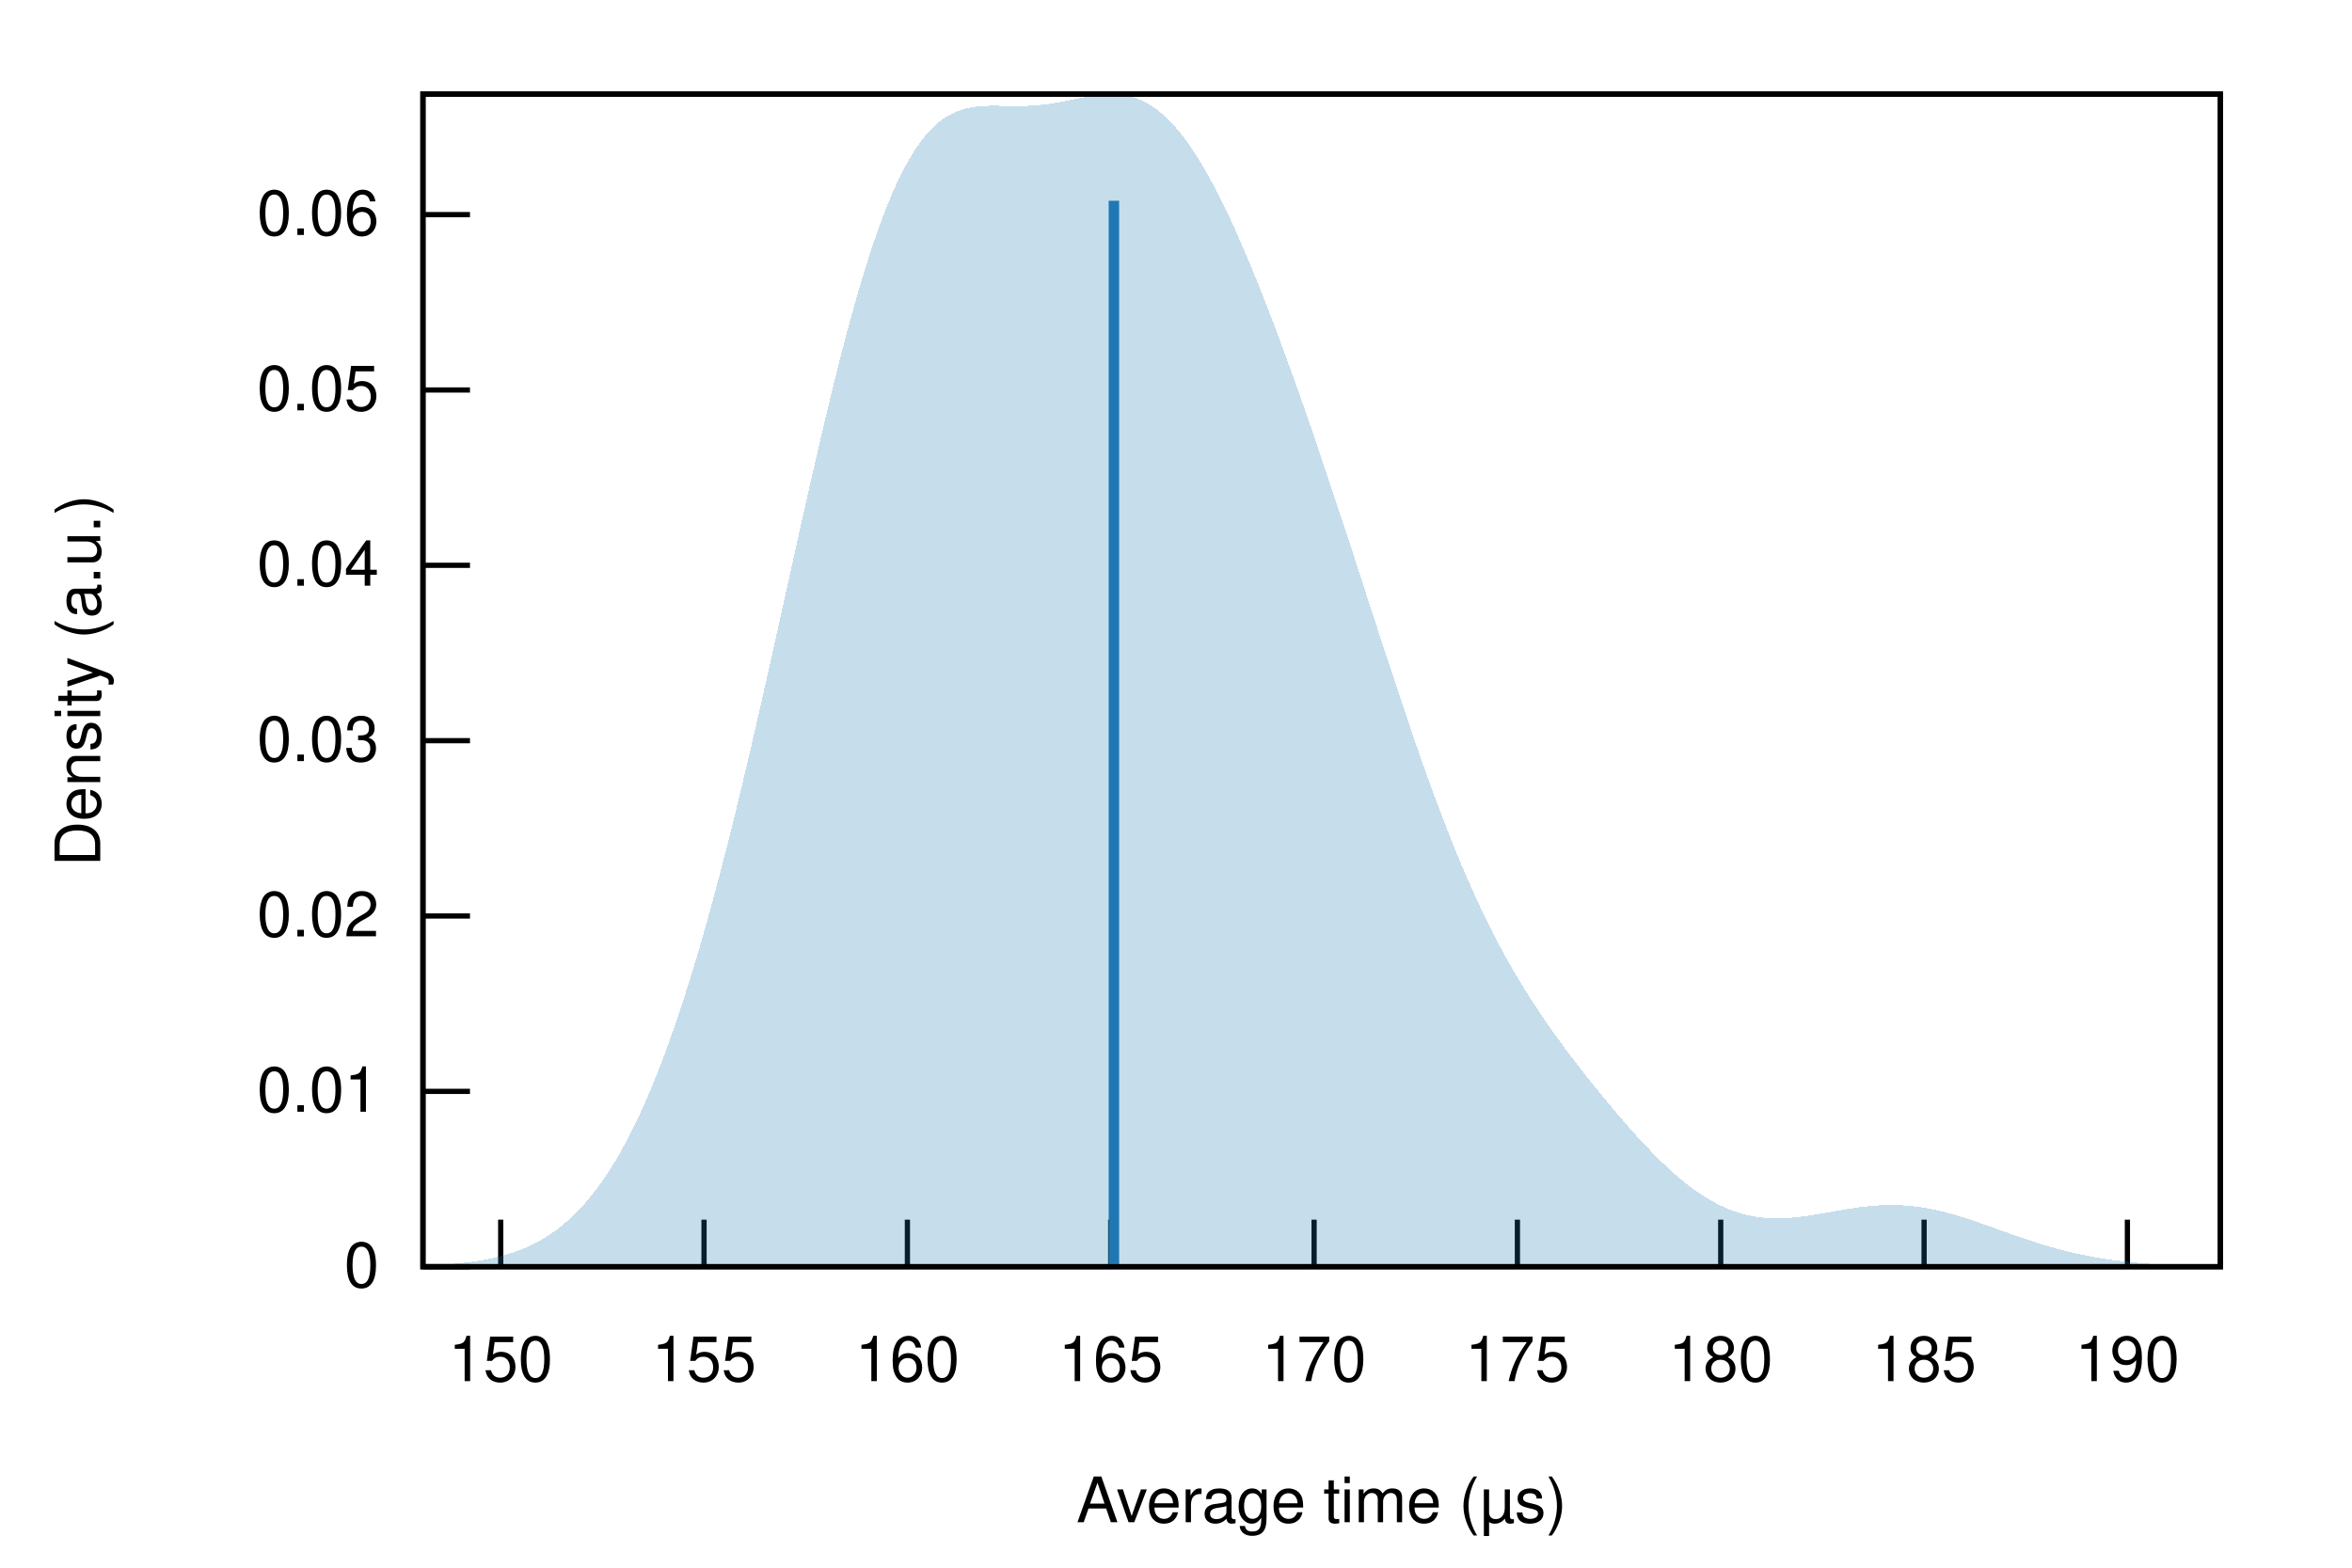
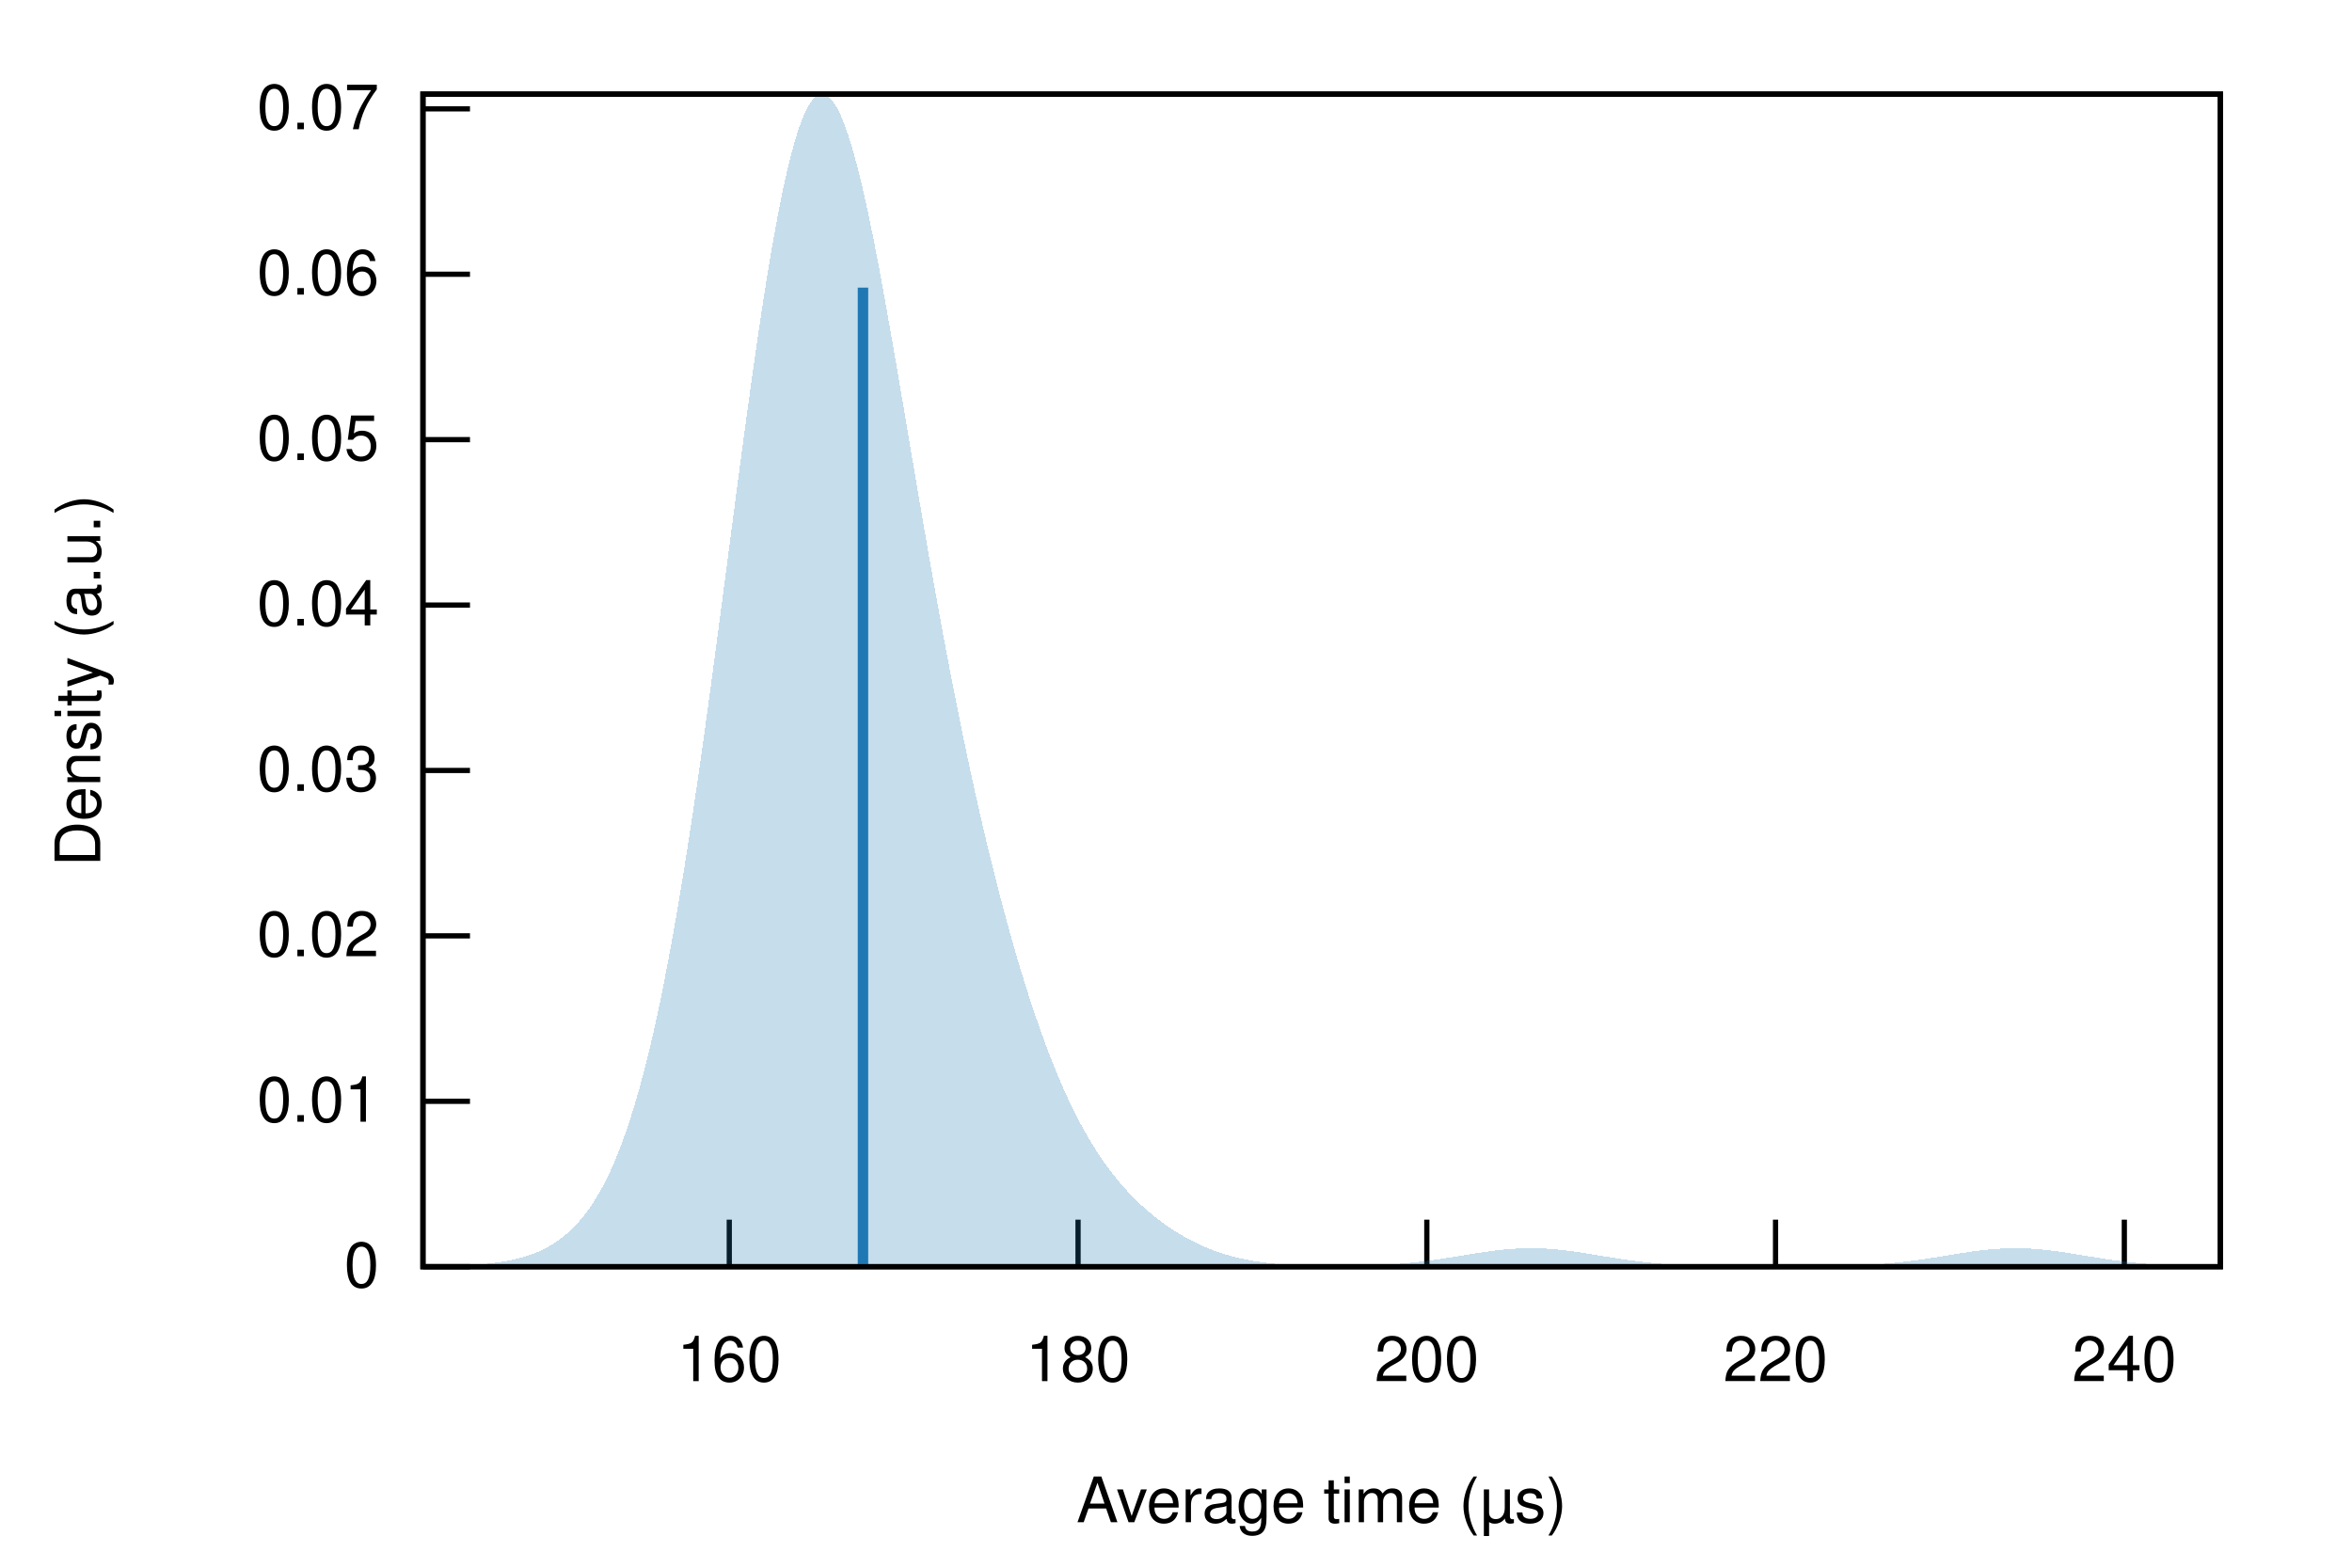
<svg xmlns="http://www.w3.org/2000/svg" xmlns:xlink="http://www.w3.org/1999/xlink" viewBox="0 0 450 300">
  <g id="gnuplot_canvas">
    <rect x="0" y="0" width="450" height="300" fill="none" />
    <defs>
      <circle id="gpDot" r="0.5" stroke-width="0.5" stroke="currentColor" />
      <path id="gpPt0" stroke-width="0.222" stroke="currentColor" d="M-1,0 h2 M0,-1 v2" />
      <path id="gpPt1" stroke-width="0.222" stroke="currentColor" d="M-1,-1 L1,1 M1,-1 L-1,1" />
      <path id="gpPt2" stroke-width="0.222" stroke="currentColor" d="M-1,0 L1,0 M0,-1 L0,1 M-1,-1 L1,1 M-1,1 L1,-1" />
      <rect id="gpPt3" stroke-width="0.222" stroke="currentColor" x="-1" y="-1" width="2" height="2" />
      <rect id="gpPt4" stroke-width="0.222" stroke="currentColor" fill="currentColor" x="-1" y="-1" width="2" height="2" />
      <circle id="gpPt5" stroke-width="0.222" stroke="currentColor" cx="0" cy="0" r="1" />
      <use xlink:href="#gpPt5" id="gpPt6" fill="currentColor" stroke="none" />
      <path id="gpPt7" stroke-width="0.222" stroke="currentColor" d="M0,-1.33 L-1.33,0.67 L1.33,0.67 z" />
      <use xlink:href="#gpPt7" id="gpPt8" fill="currentColor" stroke="none" />
      <use xlink:href="#gpPt7" id="gpPt9" stroke="currentColor" transform="rotate(180)" />
      <use xlink:href="#gpPt9" id="gpPt10" fill="currentColor" stroke="none" />
      <use xlink:href="#gpPt3" id="gpPt11" stroke="currentColor" transform="rotate(45)" />
      <use xlink:href="#gpPt11" id="gpPt12" fill="currentColor" stroke="none" />
      <path id="gpPt13" stroke-width="0.222" stroke="currentColor" d="M0,1.330 L1.265,0.411 L0.782,-1.067 L-0.782,-1.076 L-1.265,0.411 z" />
      <use xlink:href="#gpPt13" id="gpPt14" fill="currentColor" stroke="none" />
      <filter id="textbox" filterUnits="objectBoundingBox" x="0" y="0" height="1" width="1">
        <feFlood flood-color="white" flood-opacity="1" result="bgnd" />
        <feComposite in="SourceGraphic" in2="bgnd" operator="atop" />
      </filter>
      <filter id="greybox" filterUnits="objectBoundingBox" x="0" y="0" height="1" width="1">
        <feFlood flood-color="lightgrey" flood-opacity="1" result="grey" />
        <feComposite in="SourceGraphic" in2="grey" operator="atop" />
      </filter>
    </defs>
    <g fill="none" color="white" stroke="currentColor" stroke-width="1.00" stroke-linecap="butt" stroke-linejoin="miter">
</g>
    <g fill="none" color="black" stroke="currentColor" stroke-width="1.00" stroke-linecap="butt" stroke-linejoin="miter">
      <path stroke="black" d="M80.92,242.40 L89.92,242.40  " />
      <g transform="translate(72.53,246.30)" stroke="none" fill="black" font-family="Helvetica" font-size="12.00" text-anchor="end">
        <text>
          <tspan font-family="Helvetica"> 0</tspan>
        </text>
      </g>
    </g>
    <g fill="none" color="black" stroke="currentColor" stroke-width="1.00" stroke-linecap="butt" stroke-linejoin="miter">
-       <path stroke="black" d="M80.92,208.85 L89.92,208.85  " />
-       <g transform="translate(72.53,212.75)" stroke="none" fill="black" font-family="Helvetica" font-size="12.00" text-anchor="end">
+       <path stroke="black" d="M80.92,210.75 L89.92,210.75  " />
+       <g transform="translate(72.53,214.65)" stroke="none" fill="black" font-family="Helvetica" font-size="12.00" text-anchor="end">
        <text>
          <tspan font-family="Helvetica"> 0.01</tspan>
        </text>
      </g>
    </g>
    <g fill="none" color="black" stroke="currentColor" stroke-width="1.00" stroke-linecap="butt" stroke-linejoin="miter">
-       <path stroke="black" d="M80.92,175.29 L89.92,175.29  " />
-       <g transform="translate(72.53,179.19)" stroke="none" fill="black" font-family="Helvetica" font-size="12.00" text-anchor="end">
+       <path stroke="black" d="M80.92,179.09 L89.92,179.09  " />
+       <g transform="translate(72.53,182.99)" stroke="none" fill="black" font-family="Helvetica" font-size="12.00" text-anchor="end">
        <text>
          <tspan font-family="Helvetica"> 0.02</tspan>
        </text>
      </g>
    </g>
    <g fill="none" color="black" stroke="currentColor" stroke-width="1.00" stroke-linecap="butt" stroke-linejoin="miter">
-       <path stroke="black" d="M80.92,141.74 L89.92,141.74  " />
-       <g transform="translate(72.53,145.64)" stroke="none" fill="black" font-family="Helvetica" font-size="12.00" text-anchor="end">
+       <path stroke="black" d="M80.92,147.44 L89.92,147.44  " />
+       <g transform="translate(72.53,151.34)" stroke="none" fill="black" font-family="Helvetica" font-size="12.00" text-anchor="end">
        <text>
          <tspan font-family="Helvetica"> 0.03</tspan>
        </text>
      </g>
    </g>
    <g fill="none" color="black" stroke="currentColor" stroke-width="1.00" stroke-linecap="butt" stroke-linejoin="miter">
-       <path stroke="black" d="M80.92,108.18 L89.92,108.18  " />
-       <g transform="translate(72.53,112.08)" stroke="none" fill="black" font-family="Helvetica" font-size="12.00" text-anchor="end">
+       <path stroke="black" d="M80.92,115.79 L89.92,115.79  " />
+       <g transform="translate(72.53,119.69)" stroke="none" fill="black" font-family="Helvetica" font-size="12.00" text-anchor="end">
        <text>
          <tspan font-family="Helvetica"> 0.04</tspan>
        </text>
      </g>
    </g>
    <g fill="none" color="black" stroke="currentColor" stroke-width="1.00" stroke-linecap="butt" stroke-linejoin="miter">
-       <path stroke="black" d="M80.92,74.63 L89.92,74.63  " />
-       <g transform="translate(72.53,78.53)" stroke="none" fill="black" font-family="Helvetica" font-size="12.00" text-anchor="end">
+       <path stroke="black" d="M80.92,84.13 L89.92,84.13  " />
+       <g transform="translate(72.53,88.03)" stroke="none" fill="black" font-family="Helvetica" font-size="12.00" text-anchor="end">
        <text>
          <tspan font-family="Helvetica"> 0.05</tspan>
        </text>
      </g>
    </g>
    <g fill="none" color="black" stroke="currentColor" stroke-width="1.00" stroke-linecap="butt" stroke-linejoin="miter">
-       <path stroke="black" d="M80.92,41.07 L89.92,41.07  " />
-       <g transform="translate(72.53,44.97)" stroke="none" fill="black" font-family="Helvetica" font-size="12.00" text-anchor="end">
+       <path stroke="black" d="M80.92,52.48 L89.92,52.48  " />
+       <g transform="translate(72.53,56.38)" stroke="none" fill="black" font-family="Helvetica" font-size="12.00" text-anchor="end">
        <text>
          <tspan font-family="Helvetica"> 0.06</tspan>
        </text>
      </g>
    </g>
    <g fill="none" color="black" stroke="currentColor" stroke-width="1.00" stroke-linecap="butt" stroke-linejoin="miter">
-       <path stroke="black" d="M95.80,242.40 L95.80,233.40  " />
-       <g transform="translate(95.80,264.30)" stroke="none" fill="black" font-family="Helvetica" font-size="12.00" text-anchor="middle">
+       <path stroke="black" d="M80.92,20.83 L89.92,20.83  " />
+       <g transform="translate(72.53,24.73)" stroke="none" fill="black" font-family="Helvetica" font-size="12.00" text-anchor="end">
        <text>
-           <tspan font-family="Helvetica"> 150</tspan>
+           <tspan font-family="Helvetica"> 0.07</tspan>
        </text>
      </g>
    </g>
    <g fill="none" color="black" stroke="currentColor" stroke-width="1.00" stroke-linecap="butt" stroke-linejoin="miter">
-       <path stroke="black" d="M134.70,242.40 L134.70,233.40  " />
-       <g transform="translate(134.70,264.30)" stroke="none" fill="black" font-family="Helvetica" font-size="12.00" text-anchor="middle">
-         <text>
-           <tspan font-family="Helvetica"> 155</tspan>
-         </text>
-       </g>
-     </g>
-     <g fill="none" color="black" stroke="currentColor" stroke-width="1.00" stroke-linecap="butt" stroke-linejoin="miter">
-       <path stroke="black" d="M173.61,242.40 L173.61,233.40  " />
-       <g transform="translate(173.61,264.30)" stroke="none" fill="black" font-family="Helvetica" font-size="12.00" text-anchor="middle">
+       <path stroke="black" d="M139.53,242.40 L139.53,233.40  " />
+       <g transform="translate(139.53,264.30)" stroke="none" fill="black" font-family="Helvetica" font-size="12.00" text-anchor="middle">
        <text>
          <tspan font-family="Helvetica"> 160</tspan>
        </text>
      </g>
    </g>
    <g fill="none" color="black" stroke="currentColor" stroke-width="1.00" stroke-linecap="butt" stroke-linejoin="miter">
-       <path stroke="black" d="M212.51,242.40 L212.51,233.40  " />
-       <g transform="translate(212.51,264.30)" stroke="none" fill="black" font-family="Helvetica" font-size="12.00" text-anchor="middle">
-         <text>
-           <tspan font-family="Helvetica"> 165</tspan>
-         </text>
-       </g>
-     </g>
-     <g fill="none" color="black" stroke="currentColor" stroke-width="1.00" stroke-linecap="butt" stroke-linejoin="miter">
-       <path stroke="black" d="M251.42,242.40 L251.42,233.40  " />
-       <g transform="translate(251.42,264.30)" stroke="none" fill="black" font-family="Helvetica" font-size="12.00" text-anchor="middle">
-         <text>
-           <tspan font-family="Helvetica"> 170</tspan>
-         </text>
-       </g>
-     </g>
-     <g fill="none" color="black" stroke="currentColor" stroke-width="1.00" stroke-linecap="butt" stroke-linejoin="miter">
-       <path stroke="black" d="M290.32,242.40 L290.32,233.40  " />
-       <g transform="translate(290.32,264.30)" stroke="none" fill="black" font-family="Helvetica" font-size="12.00" text-anchor="middle">
-         <text>
-           <tspan font-family="Helvetica"> 175</tspan>
-         </text>
-       </g>
-     </g>
-     <g fill="none" color="black" stroke="currentColor" stroke-width="1.00" stroke-linecap="butt" stroke-linejoin="miter">
-       <path stroke="black" d="M329.22,242.40 L329.22,233.40  " />
-       <g transform="translate(329.22,264.30)" stroke="none" fill="black" font-family="Helvetica" font-size="12.00" text-anchor="middle">
+       <path stroke="black" d="M206.26,242.40 L206.26,233.40  " />
+       <g transform="translate(206.26,264.30)" stroke="none" fill="black" font-family="Helvetica" font-size="12.00" text-anchor="middle">
        <text>
          <tspan font-family="Helvetica"> 180</tspan>
        </text>
      </g>
    </g>
    <g fill="none" color="black" stroke="currentColor" stroke-width="1.00" stroke-linecap="butt" stroke-linejoin="miter">
-       <path stroke="black" d="M368.13,242.40 L368.13,233.40  " />
-       <g transform="translate(368.13,264.30)" stroke="none" fill="black" font-family="Helvetica" font-size="12.00" text-anchor="middle">
+       <path stroke="black" d="M272.99,242.40 L272.99,233.40  " />
+       <g transform="translate(272.99,264.30)" stroke="none" fill="black" font-family="Helvetica" font-size="12.00" text-anchor="middle">
        <text>
-           <tspan font-family="Helvetica"> 185</tspan>
+           <tspan font-family="Helvetica"> 200</tspan>
        </text>
      </g>
    </g>
    <g fill="none" color="black" stroke="currentColor" stroke-width="1.00" stroke-linecap="butt" stroke-linejoin="miter">
-       <path stroke="black" d="M407.03,242.40 L407.03,233.40  " />
-       <g transform="translate(407.03,264.30)" stroke="none" fill="black" font-family="Helvetica" font-size="12.00" text-anchor="middle">
+       <path stroke="black" d="M339.71,242.40 L339.71,233.40  " />
+       <g transform="translate(339.71,264.30)" stroke="none" fill="black" font-family="Helvetica" font-size="12.00" text-anchor="middle">
        <text>
-           <tspan font-family="Helvetica"> 190</tspan>
+           <tspan font-family="Helvetica"> 220</tspan>
+         </text>
+       </g>
+     </g>
+     <g fill="none" color="black" stroke="currentColor" stroke-width="1.00" stroke-linecap="butt" stroke-linejoin="miter">
+       <path stroke="black" d="M406.44,242.40 L406.44,233.40  " />
+       <g transform="translate(406.44,264.30)" stroke="none" fill="black" font-family="Helvetica" font-size="12.00" text-anchor="middle">
+         <text>
+           <tspan font-family="Helvetica"> 240</tspan>
        </text>
      </g>
    </g>
    <g fill="none" color="black" stroke="currentColor" stroke-width="1.00" stroke-linecap="butt" stroke-linejoin="miter">
</g>
    <g fill="none" color="black" stroke="currentColor" stroke-width="1.00" stroke-linecap="butt" stroke-linejoin="miter">
      <path stroke="black" d="M80.92,18.01 L80.92,242.40 L424.82,242.40 L424.82,18.01 L80.92,18.01 Z  " />
    </g>
    <g fill="none" color="black" stroke="currentColor" stroke-width="1.00" stroke-linecap="butt" stroke-linejoin="miter">
</g>
    <g id="gnuplot_plot_1">
      <g fill="none" color="black" stroke="currentColor" stroke-width="1.00" stroke-linecap="butt" stroke-linejoin="miter">
        <g stroke="none" shape-rendering="crispEdges">
-           <polygon fill="rgb( 31, 120, 180)" fill-opacity="0.25" points="80.92,242.18 81.61,242.15 82.30,242.12 82.99,242.09 83.68,242.05 84.37,242.01 85.06,241.97 85.74,241.92 86.43,241.86 87.12,241.81 87.81,241.74 88.50,241.67 89.19,241.59 89.88,241.51 90.57,241.41 91.26,241.31 91.95,241.20 92.64,241.08 93.33,240.95 94.01,240.81 94.70,240.66 95.39,240.49 96.08,240.31 96.77,240.12 97.46,239.91 98.15,239.69 98.84,239.45 99.53,239.19 100.22,238.91 100.91,238.61 101.60,238.30 102.28,237.96 102.97,237.59 103.66,237.21 104.35,236.79 105.04,236.35 105.73,235.89 106.42,235.39 107.11,234.87 107.80,234.31 108.49,233.72 109.18,233.10 109.87,232.44 110.55,231.75 111.24,231.02 111.93,230.26 112.62,229.45 113.31,228.61 114.00,227.72 114.69,226.79 115.38,225.82 116.07,224.81 116.76,223.74 117.45,222.64 118.14,221.48 118.82,220.28 119.51,219.03 120.20,217.73 120.89,216.38 121.58,214.98 122.27,213.53 122.96,212.03 123.65,210.48 124.34,208.87 125.03,207.21 125.72,205.50 126.41,203.73 127.09,201.92 127.78,200.04 128.47,198.12 129.16,196.14 129.85,194.11 130.54,192.02 131.23,189.88 131.92,187.69 132.61,185.45 133.30,183.16 133.99,180.81 134.68,178.42 135.37,175.98 136.05,173.48 136.74,170.94 137.43,168.36 138.12,165.73 138.81,163.05 139.50,160.33 140.19,157.58 140.88,154.78 141.57,151.94 142.26,149.07 142.95,146.17 143.64,143.23 144.32,140.26 145.01,137.27 145.70,134.25 146.39,131.21 147.08,128.15 147.77,125.08 148.46,121.99 149.15,118.89 149.84,115.78 150.53,112.68 151.22,109.57 151.91,106.46 152.59,103.36 153.28,100.27 153.97,97.20 154.66,94.15 155.35,91.11 156.04,88.11 156.73,85.13 157.42,82.19 158.11,79.29 158.80,76.43 159.49,73.61 160.18,70.84 160.86,68.13 161.55,65.48 162.24,62.88 162.93,60.35 163.62,57.89 164.31,55.49 165.00,53.17 165.69,50.93 166.38,48.76 167.07,46.67 167.76,44.67 168.45,42.74 169.13,40.91 169.82,39.15 170.51,37.49 171.20,35.91 171.89,34.42 172.58,33.02 173.27,31.70 173.96,30.47 174.65,29.32 175.34,28.26 176.03,27.27 176.72,26.37 177.40,25.55 178.09,24.80 178.78,24.12 179.47,23.51 180.16,22.97 180.85,22.49 181.54,22.07 182.23,21.70 182.92,21.39 183.61,21.12 184.30,20.90 184.99,20.72 185.68,20.57 186.36,20.46 187.05,20.38 187.74,20.31 188.43,20.27 189.12,20.25 189.81,20.24 190.50,20.24 191.19,20.25 191.88,20.26 192.57,20.28 193.26,20.29 193.95,20.29 194.63,20.30 195.32,20.29 196.01,20.28 196.70,20.25 197.39,20.22 198.08,20.17 198.77,20.11 199.46,20.04 200.15,19.95 200.84,19.86 201.53,19.75 202.22,19.63 202.90,19.51 203.59,19.38 204.28,19.24 204.97,19.10 205.66,18.96 206.35,18.82 207.04,18.68 207.73,18.55 208.42,18.43 209.11,18.31 209.80,18.21 210.49,18.13 211.17,18.07 211.86,18.03 212.55,18.01 213.24,18.02 213.93,18.06 214.62,18.13 215.31,18.24 216.00,18.39 216.69,18.57 217.38,18.80 218.07,19.07 218.76,19.38 219.44,19.74 220.13,20.15 220.82,20.61 221.51,21.11 222.20,21.67 222.89,22.28 223.58,22.94 224.27,23.66 224.96,24.42 225.65,25.24 226.34,26.11 227.03,27.03 227.71,28.00 228.40,29.02 229.09,30.09 229.78,31.21 230.47,32.37 231.16,33.58 231.85,34.84 232.54,36.14 233.23,37.48 233.92,38.86 234.61,40.28 235.30,41.73 235.99,43.23 236.67,44.75 237.36,46.32 238.05,47.91 238.74,49.53 239.43,51.19 240.12,52.87 240.81,54.57 241.50,56.31 242.19,58.07 242.88,59.85 243.57,61.65 244.26,63.47 244.94,65.32 245.63,67.19 246.32,69.07 247.01,70.97 247.70,72.89 248.39,74.83 249.08,76.78 249.77,78.75 250.46,80.73 251.15,82.73 251.84,84.74 252.53,86.77 253.21,88.81 253.90,90.86 254.59,92.92 255.28,94.99 255.97,97.07 256.66,99.16 257.35,101.26 258.04,103.37 258.73,105.48 259.42,107.59 260.11,109.71 260.80,111.84 261.48,113.96 262.17,116.09 262.86,118.21 263.55,120.33 264.24,122.45 264.93,124.56 265.62,126.67 266.31,128.76 267.00,130.85 267.69,132.92 268.38,134.98 269.07,137.03 269.75,139.06 270.44,141.07 271.13,143.07 271.82,145.04 272.51,146.99 273.20,148.91 273.89,150.81 274.58,152.69 275.27,154.53 275.96,156.35 276.65,158.14 277.34,159.90 278.03,161.62 278.71,163.32 279.40,164.98 280.09,166.61 280.78,168.21 281.47,169.78 282.16,171.31 282.85,172.81 283.54,174.27 284.23,175.70 284.92,177.10 285.61,178.47 286.30,179.81 286.98,181.12 287.67,182.40 288.36,183.64 289.05,184.87 289.74,186.06 290.43,187.23 291.12,188.37 291.81,189.49 292.50,190.59 293.19,191.66 293.88,192.72 294.57,193.76 295.25,194.77 295.94,195.77 296.63,196.76 297.32,197.73 298.01,198.69 298.70,199.63 299.39,200.56 300.08,201.48 300.77,202.40 301.46,203.30 302.15,204.19 302.84,205.07 303.52,205.95 304.21,206.82 304.90,207.68 305.59,208.53 306.28,209.38 306.97,210.21 307.66,211.05 308.35,211.87 309.04,212.69 309.73,213.50 310.42,214.30 311.11,215.09 311.79,215.88 312.48,216.65 313.17,217.42 313.86,218.17 314.55,218.91 315.24,219.64 315.93,220.36 316.62,221.06 317.31,221.75 318.00,222.43 318.69,223.09 319.38,223.73 320.06,224.35 320.75,224.96 321.44,225.55 322.13,226.12 322.82,226.67 323.51,227.20 324.20,227.70 324.89,228.19 325.58,228.65 326.27,229.09 326.96,229.51 327.65,229.90 328.34,230.28 329.02,230.62 329.71,230.95 330.40,231.25 331.09,231.53 331.78,231.78 332.47,232.01 333.16,232.22 333.85,232.40 334.54,232.57 335.23,232.71 335.92,232.83 336.61,232.93 337.29,233.00 337.98,233.06 338.67,233.11 339.36,233.13 340.05,233.14 340.74,233.13 341.43,233.10 342.12,233.06 342.81,233.01 343.50,232.95 344.19,232.87 344.88,232.79 345.56,232.70 346.25,232.60 346.94,232.49 347.63,232.38 348.32,232.26 349.01,232.14 349.70,232.02 350.39,231.90 351.08,231.78 351.77,231.66 352.46,231.54 353.15,231.42 353.83,231.31 354.52,231.21 355.21,231.11 355.90,231.01 356.59,230.93 357.28,230.85 357.97,230.79 358.66,230.73 359.35,230.68 360.04,230.64 360.73,230.62 361.42,230.61 362.10,230.60 362.79,230.62 363.48,230.64 364.17,230.67 364.86,230.72 365.55,230.78 366.24,230.86 366.93,230.94 367.62,231.04 368.31,231.15 369.00,231.27 369.69,231.41 370.37,231.55 371.06,231.71 371.75,231.87 372.44,232.05 373.13,232.23 373.82,232.43 374.51,232.63 375.20,232.84 375.89,233.05 376.58,233.27 377.27,233.50 377.96,233.73 378.65,233.97 379.33,234.21 380.02,234.45 380.71,234.69 381.40,234.94 382.09,235.19 382.78,235.43 383.47,235.68 384.16,235.93 384.85,236.17 385.54,236.41 386.23,236.65 386.92,236.89 387.60,237.13 388.29,237.36 388.98,237.58 389.67,237.80 390.36,238.02 391.05,238.23 391.74,238.44 392.43,238.64 393.12,238.83 393.81,239.02 394.50,239.21 395.19,239.38 395.87,239.55 396.56,239.72 397.25,239.88 397.94,240.03 398.63,240.17 399.32,240.31 400.01,240.44 400.70,240.57 401.39,240.69 402.08,240.80 402.77,240.91 403.46,241.02 404.14,241.11 404.83,241.21 405.52,241.29 406.21,241.37 406.90,241.45 407.59,241.52 408.28,241.59 408.97,241.65 409.66,241.71 410.35,241.77 411.04,241.82 411.73,241.87 412.41,241.91 413.10,241.95 413.79,241.99 414.48,242.03 415.17,242.06 415.86,242.09 416.55,242.12 417.24,242.15 417.93,242.17 418.62,242.19 419.31,242.21 420.00,242.23 420.68,242.25 421.37,242.26 422.06,242.28 422.75,242.29 423.44,242.30 424.13,242.31 424.82,242.32 424.82,242.40 424.13,242.40 423.44,242.40 422.75,242.40 422.06,242.40 421.37,242.40 420.68,242.40 420.00,242.40 419.31,242.40 418.62,242.40 417.93,242.40 417.24,242.40 416.55,242.40 415.86,242.40 415.17,242.40 414.48,242.40 413.79,242.40 413.10,242.40 412.41,242.40 411.73,242.40 411.04,242.40 410.35,242.40 409.66,242.40 408.97,242.40 408.28,242.40 407.59,242.40 406.90,242.40 406.21,242.40 405.52,242.40 404.83,242.40 404.14,242.40 403.46,242.40 402.77,242.40 402.08,242.40 401.39,242.40 400.70,242.40 400.01,242.40 399.32,242.40 398.63,242.40 397.94,242.40 397.25,242.40 396.56,242.40 395.87,242.40 395.19,242.40 394.50,242.40 393.81,242.40 393.12,242.40 392.43,242.40 391.74,242.40 391.05,242.40 390.36,242.40 389.67,242.40 388.98,242.40 388.29,242.40 387.60,242.40 386.92,242.40 386.23,242.40 385.54,242.40 384.85,242.40 384.16,242.40 383.47,242.40 382.78,242.40 382.09,242.40 381.40,242.40 380.71,242.40 380.02,242.40 379.33,242.40 378.65,242.40 377.96,242.40 377.27,242.40 376.58,242.40 375.89,242.40 375.20,242.40 374.51,242.40 373.82,242.40 373.13,242.40 372.44,242.40 371.75,242.40 371.06,242.40 370.37,242.40 369.69,242.40 369.00,242.40 368.31,242.40 367.62,242.40 366.93,242.40 366.24,242.40 365.55,242.40 364.86,242.40 364.17,242.40 363.48,242.40 362.79,242.40 362.10,242.40 361.42,242.40 360.73,242.40 360.04,242.40 359.35,242.40 358.66,242.40 357.97,242.40 357.28,242.40 356.59,242.40 355.90,242.40 355.21,242.40 354.52,242.40 353.83,242.40 353.15,242.40 352.46,242.40 351.77,242.40 351.08,242.40 350.39,242.40 349.70,242.40 349.01,242.40 348.32,242.40 347.63,242.40 346.94,242.40 346.25,242.40 345.56,242.40 344.88,242.40 344.19,242.40 343.50,242.40 342.81,242.40 342.12,242.40 341.43,242.40 340.74,242.40 340.05,242.40 339.36,242.40 338.67,242.40 337.98,242.40 337.29,242.40 336.61,242.40 335.92,242.40 335.23,242.40 334.54,242.40 333.85,242.40 333.16,242.40 332.47,242.40 331.78,242.40 331.09,242.40 330.40,242.40 329.71,242.40 329.02,242.40 328.34,242.40 327.65,242.40 326.96,242.40 326.27,242.40 325.58,242.40 324.89,242.40 324.20,242.40 323.51,242.40 322.82,242.40 322.13,242.40 321.44,242.40 320.75,242.40 320.06,242.40 319.38,242.40 318.69,242.40 318.00,242.40 317.31,242.40 316.62,242.40 315.93,242.40 315.24,242.40 314.55,242.40 313.86,242.40 313.17,242.40 312.48,242.40 311.79,242.40 311.11,242.40 310.42,242.40 309.73,242.40 309.04,242.40 308.35,242.40 307.66,242.40 306.97,242.40 306.28,242.40 305.59,242.40 304.90,242.40 304.21,242.40 303.52,242.40 302.84,242.40 302.15,242.40 301.46,242.40 300.77,242.40 300.08,242.40 299.39,242.40 298.70,242.40 298.01,242.40 297.32,242.40 296.63,242.40 295.94,242.40 295.25,242.40 294.57,242.40 293.88,242.40 293.19,242.40 292.50,242.40 291.81,242.40 291.12,242.40 290.43,242.40 289.74,242.40 289.05,242.40 288.36,242.40 287.67,242.40 286.98,242.40 286.30,242.40 285.61,242.40 284.92,242.40 284.23,242.40 283.54,242.40 282.85,242.40 282.16,242.40 281.47,242.40 280.78,242.40 280.09,242.40 279.40,242.40 278.71,242.40 278.03,242.40 277.34,242.40 276.65,242.40 275.96,242.40 275.27,242.40 274.58,242.40 273.89,242.40 273.20,242.40 272.51,242.40 271.82,242.40 271.13,242.40 270.44,242.40 269.75,242.40 269.07,242.40 268.38,242.40 267.69,242.40 267.00,242.40 266.31,242.40 265.62,242.40 264.93,242.40 264.24,242.40 263.55,242.40 262.86,242.40 262.17,242.40 261.48,242.40 260.80,242.40 260.11,242.40 259.42,242.40 258.73,242.40 258.04,242.40 257.35,242.40 256.66,242.40 255.97,242.40 255.28,242.40 254.59,242.40 253.90,242.40 253.21,242.40 252.53,242.40 251.84,242.40 251.15,242.40 250.46,242.40 249.77,242.40 249.08,242.40 248.39,242.40 247.70,242.40 247.01,242.40 246.32,242.40 245.63,242.40 244.94,242.40 244.26,242.40 243.57,242.40 242.88,242.40 242.19,242.40 241.50,242.40 240.81,242.40 240.12,242.40 239.43,242.40 238.74,242.40 238.05,242.40 237.36,242.40 236.67,242.40 235.99,242.40 235.30,242.40 234.61,242.40 233.92,242.40 233.23,242.40 232.54,242.40 231.85,242.40 231.16,242.40 230.47,242.40 229.78,242.40 229.09,242.40 228.40,242.40 227.71,242.40 227.03,242.40 226.34,242.40 225.65,242.40 224.96,242.40 224.27,242.40 223.58,242.40 222.89,242.40 222.20,242.40 221.51,242.40 220.82,242.40 220.13,242.40 219.44,242.40 218.76,242.40 218.07,242.40 217.38,242.40 216.69,242.40 216.00,242.40 215.31,242.40 214.62,242.40 213.93,242.40 213.24,242.40 212.55,242.40 211.86,242.40 211.17,242.40 210.49,242.40 209.80,242.40 209.11,242.40 208.42,242.40 207.73,242.40 207.04,242.40 206.35,242.40 205.66,242.40 204.97,242.40 204.28,242.40 203.59,242.40 202.90,242.40 202.22,242.40 201.53,242.40 200.84,242.40 200.15,242.40 199.46,242.40 198.77,242.40 198.08,242.40 197.39,242.40 196.70,242.40 196.01,242.40 195.32,242.40 194.63,242.40 193.95,242.40 193.26,242.40 192.57,242.40 191.88,242.40 191.19,242.40 190.50,242.40 189.81,242.40 189.12,242.40 188.43,242.40 187.74,242.40 187.05,242.40 186.36,242.40 185.68,242.40 184.99,242.40 184.30,242.40 183.61,242.40 182.92,242.40 182.23,242.40 181.54,242.40 180.85,242.40 180.16,242.40 179.47,242.40 178.78,242.40 178.09,242.40 177.40,242.40 176.72,242.40 176.03,242.40 175.34,242.40 174.65,242.40 173.96,242.40 173.27,242.40 172.58,242.40 171.89,242.40 171.20,242.40 170.51,242.40 169.82,242.40 169.13,242.40 168.45,242.40 167.76,242.40 167.07,242.40 166.38,242.40 165.69,242.40 165.00,242.40 164.31,242.40 163.62,242.40 162.93,242.40 162.24,242.40 161.55,242.40 160.86,242.40 160.18,242.40 159.49,242.40 158.80,242.40 158.11,242.40 157.42,242.40 156.73,242.40 156.04,242.40 155.35,242.40 154.66,242.40 153.97,242.40 153.28,242.40 152.59,242.40 151.91,242.40 151.22,242.40 150.53,242.40 149.84,242.40 149.15,242.40 148.46,242.40 147.77,242.40 147.08,242.40 146.39,242.40 145.70,242.40 145.01,242.40 144.32,242.40 143.64,242.40 142.95,242.40 142.26,242.40 141.57,242.40 140.88,242.40 140.19,242.40 139.50,242.40 138.81,242.40 138.12,242.40 137.43,242.40 136.74,242.40 136.05,242.40 135.37,242.40 134.68,242.40 133.99,242.40 133.30,242.40 132.61,242.40 131.92,242.40 131.23,242.40 130.54,242.40 129.85,242.40 129.16,242.40 128.47,242.40 127.78,242.40 127.09,242.40 126.41,242.40 125.72,242.40 125.03,242.40 124.34,242.40 123.65,242.40 122.96,242.40 122.27,242.40 121.58,242.40 120.89,242.40 120.20,242.40 119.51,242.40 118.82,242.40 118.14,242.40 117.45,242.40 116.76,242.40 116.07,242.40 115.38,242.40 114.69,242.40 114.00,242.40 113.31,242.40 112.62,242.40 111.93,242.40 111.24,242.40 110.55,242.40 109.87,242.40 109.18,242.40 108.49,242.40 107.80,242.40 107.11,242.40 106.42,242.40 105.73,242.40 105.04,242.40 104.35,242.40 103.66,242.40 102.97,242.40 102.28,242.40 101.60,242.40 100.91,242.40 100.22,242.40 99.53,242.40 98.84,242.40 98.15,242.40 97.46,242.40 96.77,242.40 96.08,242.40 95.39,242.40 94.70,242.40 94.01,242.40 93.33,242.40 92.64,242.40 91.95,242.40 91.26,242.40 90.57,242.40 89.88,242.40 89.19,242.40 88.50,242.40 87.81,242.40 87.12,242.40 86.43,242.40 85.74,242.40 85.06,242.40 84.37,242.40 83.68,242.40 82.99,242.40 82.30,242.40 81.61,242.40 80.92,242.40 " />
+           <polygon fill="rgb( 31, 120, 180)" fill-opacity="0.25" points="80.92,242.36 81.61,242.35 82.30,242.34 82.99,242.33 83.68,242.32 84.37,242.30 85.06,242.29 85.74,242.27 86.43,242.25 87.12,242.23 87.81,242.20 88.50,242.17 89.19,242.13 89.88,242.10 90.57,242.05 91.26,242.00 91.95,241.95 92.64,241.89 93.33,241.82 94.01,241.74 94.70,241.65 95.39,241.56 96.08,241.45 96.77,241.33 97.46,241.20 98.15,241.06 98.84,240.89 99.53,240.72 100.22,240.52 100.91,240.31 101.60,240.07 102.28,239.81 102.97,239.53 103.66,239.21 104.35,238.87 105.04,238.50 105.73,238.09 106.42,237.65 107.11,237.16 107.80,236.63 108.49,236.06 109.18,235.43 109.87,234.76 110.55,234.02 111.24,233.22 111.93,232.36 112.62,231.43 113.31,230.43 114.00,229.35 114.69,228.18 115.38,226.93 116.07,225.58 116.76,224.14 117.45,222.59 118.14,220.94 118.82,219.17 119.51,217.29 120.20,215.28 120.89,213.15 121.58,210.89 122.27,208.50 122.96,205.96 123.65,203.29 124.34,200.47 125.03,197.51 125.72,194.40 126.41,191.14 127.09,187.72 127.78,184.16 128.47,180.45 129.16,176.59 129.85,172.59 130.54,168.45 131.23,164.16 131.92,159.75 132.61,155.20 133.30,150.54 133.99,145.77 134.68,140.89 135.37,135.93 136.05,130.88 136.74,125.76 137.43,120.58 138.12,115.36 138.81,110.12 139.50,104.85 140.19,99.60 140.88,94.36 141.57,89.16 142.26,84.01 142.95,78.93 143.64,73.95 144.32,69.07 145.01,64.32 145.70,59.71 146.39,55.27 147.08,51.01 147.77,46.95 148.46,43.10 149.15,39.48 149.84,36.10 150.53,32.98 151.22,30.14 151.91,27.57 152.59,25.29 153.28,23.32 153.97,21.65 154.66,20.29 155.35,19.24 156.04,18.51 156.73,18.10 157.42,18.01 158.11,18.23 158.80,18.75 159.49,19.58 160.18,20.70 160.86,22.11 161.55,23.79 162.24,25.73 162.93,27.92 163.62,30.35 164.31,33.00 165.00,35.85 165.69,38.89 166.38,42.11 167.07,45.48 167.76,49.00 168.45,52.63 169.13,56.38 169.82,60.22 170.51,64.13 171.20,68.10 171.89,72.12 172.58,76.17 173.27,80.24 173.96,84.32 174.65,88.40 175.34,92.46 176.03,96.50 176.72,100.51 177.40,104.48 178.09,108.40 178.78,112.28 179.47,116.10 180.16,119.86 180.85,123.56 181.54,127.19 182.23,130.76 182.92,134.26 183.61,137.69 184.30,141.05 184.99,144.34 185.68,147.56 186.36,150.71 187.05,153.80 187.74,156.81 188.43,159.76 189.12,162.64 189.81,165.46 190.50,168.21 191.19,170.90 191.88,173.53 192.57,176.09 193.26,178.58 193.95,181.02 194.63,183.39 195.32,185.70 196.01,187.95 196.70,190.13 197.39,192.26 198.08,194.32 198.77,196.31 199.46,198.25 200.15,200.13 200.84,201.94 201.53,203.69 202.22,205.38 202.90,207.02 203.59,208.59 204.28,210.10 204.97,211.56 205.66,212.96 206.35,214.31 207.04,215.60 207.73,216.84 208.42,218.03 209.11,219.17 209.80,220.26 210.49,221.31 211.17,222.31 211.86,223.27 212.55,224.20 213.24,225.08 213.93,225.93 214.62,226.74 215.31,227.52 216.00,228.27 216.69,228.99 217.38,229.68 218.07,230.34 218.76,230.97 219.44,231.58 220.13,232.17 220.82,232.74 221.51,233.28 222.20,233.80 222.89,234.30 223.58,234.78 224.27,235.24 224.96,235.69 225.65,236.11 226.34,236.51 227.03,236.90 227.71,237.27 228.40,237.63 229.09,237.96 229.78,238.28 230.47,238.59 231.16,238.87 231.85,239.15 232.54,239.40 233.23,239.65 233.92,239.87 234.61,240.09 235.30,240.29 235.99,240.47 236.67,240.65 237.36,240.81 238.05,240.96 238.74,241.10 239.43,241.23 240.12,241.34 240.81,241.45 241.50,241.55 242.19,241.64 242.88,241.72 243.57,241.80 244.26,241.87 244.94,241.93 245.63,241.98 246.32,242.03 247.01,242.07 247.70,242.11 248.39,242.14 249.08,242.17 249.77,242.20 250.46,242.22 251.15,242.24 251.84,242.25 252.53,242.27 253.21,242.28 253.90,242.28 254.59,242.29 255.28,242.29 255.97,242.29 256.66,242.28 257.35,242.28 258.04,242.27 258.73,242.26 259.42,242.25 260.11,242.23 260.80,242.21 261.48,242.19 262.17,242.17 262.86,242.14 263.55,242.11 264.24,242.07 264.93,242.03 265.62,241.99 266.31,241.95 267.00,241.90 267.69,241.84 268.38,241.79 269.07,241.72 269.75,241.66 270.44,241.59 271.13,241.51 271.82,241.43 272.51,241.35 273.20,241.26 273.89,241.17 274.58,241.07 275.27,240.97 275.96,240.87 276.65,240.76 277.34,240.65 278.03,240.54 278.71,240.43 279.40,240.32 280.09,240.20 280.78,240.09 281.47,239.98 282.16,239.87 282.85,239.76 283.54,239.66 284.23,239.55 284.92,239.46 285.61,239.37 286.30,239.28 286.98,239.20 287.67,239.13 288.36,239.06 289.05,239.01 289.74,238.96 290.43,238.92 291.12,238.89 291.81,238.87 292.50,238.86 293.19,238.86 293.88,238.87 294.57,238.89 295.25,238.91 295.94,238.95 296.63,239.00 297.32,239.05 298.01,239.12 298.70,239.19 299.39,239.27 300.08,239.35 300.77,239.45 301.46,239.54 302.15,239.64 302.84,239.75 303.52,239.85 304.21,239.96 304.90,240.08 305.59,240.19 306.28,240.30 306.97,240.42 307.66,240.53 308.35,240.64 309.04,240.75 309.73,240.85 310.42,240.96 311.11,241.06 311.79,241.15 312.48,241.25 313.17,241.34 313.86,241.42 314.55,241.50 315.24,241.58 315.93,241.65 316.62,241.72 317.31,241.78 318.00,241.84 318.69,241.89 319.38,241.94 320.06,241.99 320.75,242.03 321.44,242.07 322.13,242.11 322.82,242.14 323.51,242.17 324.20,242.20 324.89,242.22 325.58,242.24 326.27,242.26 326.96,242.28 327.65,242.30 328.34,242.31 329.02,242.32 329.71,242.33 330.40,242.34 331.09,242.35 331.78,242.36 332.47,242.36 333.16,242.37 333.85,242.37 334.54,242.38 335.23,242.38 335.92,242.38 336.61,242.38 337.29,242.38 337.98,242.39 338.67,242.39 339.36,242.39 340.05,242.39 340.74,242.39 341.43,242.38 342.12,242.38 342.81,242.38 343.50,242.38 344.19,242.37 344.88,242.37 345.56,242.37 346.25,242.36 346.94,242.35 347.63,242.35 348.32,242.34 349.01,242.33 349.70,242.32 350.39,242.30 351.08,242.29 351.77,242.27 352.46,242.26 353.15,242.24 353.83,242.21 354.52,242.19 355.21,242.16 355.90,242.13 356.59,242.10 357.28,242.06 357.97,242.02 358.66,241.97 359.35,241.93 360.04,241.87 360.73,241.82 361.42,241.76 362.10,241.69 362.79,241.62 363.48,241.55 364.17,241.47 364.86,241.39 365.55,241.30 366.24,241.21 366.93,241.12 367.62,241.02 368.31,240.92 369.00,240.81 369.69,240.71 370.37,240.60 371.06,240.49 371.75,240.37 372.44,240.26 373.13,240.15 373.82,240.03 374.51,239.92 375.20,239.81 375.89,239.71 376.58,239.60 377.27,239.50 377.96,239.41 378.65,239.32 379.33,239.24 380.02,239.16 380.71,239.09 381.40,239.03 382.09,238.98 382.78,238.94 383.47,238.90 384.16,238.88 384.85,238.86 385.54,238.86 386.23,238.86 386.92,238.88 387.60,238.90 388.29,238.93 388.98,238.97 389.67,239.03 390.36,239.09 391.05,239.15 391.74,239.23 392.43,239.31 393.12,239.40 393.81,239.49 394.50,239.59 395.19,239.69 395.87,239.80 396.56,239.91 397.25,240.02 397.94,240.13 398.63,240.25 399.32,240.36 400.01,240.47 400.70,240.58 401.39,240.69 402.08,240.80 402.77,240.91 403.46,241.01 404.14,241.11 404.83,241.20 405.52,241.29 406.21,241.38 406.90,241.46 407.59,241.54 408.28,241.61 408.97,241.68 409.66,241.75 410.35,241.81 411.04,241.87 411.73,241.92 412.41,241.97 413.10,242.01 413.79,242.05 414.48,242.09 415.17,242.13 415.86,242.16 416.55,242.19 417.24,242.21 417.93,242.23 418.62,242.25 419.31,242.27 420.00,242.29 420.68,242.30 421.37,242.32 422.06,242.33 422.75,242.34 423.44,242.35 424.13,242.35 424.82,242.36 424.82,242.40 424.13,242.40 423.44,242.40 422.75,242.40 422.06,242.40 421.37,242.40 420.68,242.40 420.00,242.40 419.31,242.40 418.62,242.40 417.93,242.40 417.24,242.40 416.55,242.40 415.86,242.40 415.17,242.40 414.48,242.40 413.79,242.40 413.10,242.40 412.41,242.40 411.73,242.40 411.04,242.40 410.35,242.40 409.66,242.40 408.97,242.40 408.28,242.40 407.59,242.40 406.90,242.40 406.21,242.40 405.52,242.40 404.83,242.40 404.14,242.40 403.46,242.40 402.77,242.40 402.08,242.40 401.39,242.40 400.70,242.40 400.01,242.40 399.32,242.40 398.63,242.40 397.94,242.40 397.25,242.40 396.56,242.40 395.87,242.40 395.19,242.40 394.50,242.40 393.81,242.40 393.12,242.40 392.43,242.40 391.74,242.40 391.05,242.40 390.36,242.40 389.67,242.40 388.98,242.40 388.29,242.40 387.60,242.40 386.92,242.40 386.23,242.40 385.54,242.40 384.85,242.40 384.16,242.40 383.47,242.40 382.78,242.40 382.09,242.40 381.40,242.40 380.71,242.40 380.02,242.40 379.33,242.40 378.65,242.40 377.96,242.40 377.27,242.40 376.58,242.40 375.89,242.40 375.20,242.40 374.51,242.40 373.82,242.40 373.13,242.40 372.44,242.40 371.75,242.40 371.06,242.40 370.37,242.40 369.69,242.40 369.00,242.40 368.31,242.40 367.62,242.40 366.93,242.40 366.24,242.40 365.55,242.40 364.86,242.40 364.17,242.40 363.48,242.40 362.79,242.40 362.10,242.40 361.42,242.40 360.73,242.40 360.04,242.40 359.35,242.40 358.66,242.40 357.97,242.40 357.28,242.40 356.59,242.40 355.90,242.40 355.21,242.40 354.52,242.40 353.83,242.40 353.15,242.40 352.46,242.40 351.77,242.40 351.08,242.40 350.39,242.40 349.70,242.40 349.01,242.40 348.32,242.40 347.63,242.40 346.94,242.40 346.25,242.40 345.56,242.40 344.88,242.40 344.19,242.40 343.50,242.40 342.81,242.40 342.12,242.40 341.43,242.40 340.74,242.40 340.05,242.40 339.36,242.40 338.67,242.40 337.98,242.40 337.29,242.40 336.61,242.40 335.92,242.40 335.23,242.40 334.54,242.40 333.85,242.40 333.16,242.40 332.47,242.40 331.78,242.40 331.09,242.40 330.40,242.40 329.71,242.40 329.02,242.40 328.34,242.40 327.65,242.40 326.96,242.40 326.27,242.40 325.58,242.40 324.89,242.40 324.20,242.40 323.51,242.40 322.82,242.40 322.13,242.40 321.44,242.40 320.75,242.40 320.06,242.40 319.38,242.40 318.69,242.40 318.00,242.40 317.31,242.40 316.62,242.40 315.93,242.40 315.24,242.40 314.55,242.40 313.86,242.40 313.17,242.40 312.48,242.40 311.79,242.40 311.11,242.40 310.42,242.40 309.73,242.40 309.04,242.40 308.35,242.40 307.66,242.40 306.97,242.40 306.28,242.40 305.59,242.40 304.90,242.40 304.21,242.40 303.52,242.40 302.84,242.40 302.15,242.40 301.46,242.40 300.77,242.40 300.08,242.40 299.39,242.40 298.70,242.40 298.01,242.40 297.32,242.40 296.63,242.40 295.94,242.40 295.25,242.40 294.57,242.40 293.88,242.40 293.19,242.40 292.50,242.40 291.81,242.40 291.12,242.40 290.43,242.40 289.74,242.40 289.05,242.40 288.36,242.40 287.67,242.40 286.98,242.40 286.30,242.40 285.61,242.40 284.92,242.40 284.23,242.40 283.54,242.40 282.85,242.40 282.16,242.40 281.47,242.40 280.78,242.40 280.09,242.40 279.40,242.40 278.71,242.40 278.03,242.40 277.34,242.40 276.65,242.40 275.96,242.40 275.27,242.40 274.58,242.40 273.89,242.40 273.20,242.40 272.51,242.40 271.82,242.40 271.13,242.40 270.44,242.40 269.75,242.40 269.07,242.40 268.38,242.40 267.69,242.40 267.00,242.40 266.31,242.40 265.62,242.40 264.93,242.40 264.24,242.40 263.55,242.40 262.86,242.40 262.17,242.40 261.48,242.40 260.80,242.40 260.11,242.40 259.42,242.40 258.73,242.40 258.04,242.40 257.35,242.40 256.66,242.40 255.97,242.40 255.28,242.40 254.59,242.40 253.90,242.40 253.21,242.40 252.53,242.40 251.84,242.40 251.15,242.40 250.46,242.40 249.77,242.40 249.08,242.40 248.39,242.40 247.70,242.40 247.01,242.40 246.32,242.40 245.63,242.40 244.94,242.40 244.26,242.40 243.57,242.40 242.88,242.40 242.19,242.40 241.50,242.40 240.81,242.40 240.12,242.40 239.43,242.40 238.74,242.40 238.05,242.40 237.36,242.40 236.67,242.40 235.99,242.40 235.30,242.40 234.61,242.40 233.92,242.40 233.23,242.40 232.54,242.40 231.85,242.40 231.16,242.40 230.47,242.40 229.78,242.40 229.09,242.40 228.40,242.40 227.71,242.40 227.03,242.40 226.34,242.40 225.65,242.40 224.96,242.40 224.27,242.40 223.58,242.40 222.89,242.40 222.20,242.40 221.51,242.40 220.82,242.40 220.13,242.40 219.44,242.40 218.76,242.40 218.07,242.40 217.38,242.40 216.69,242.40 216.00,242.40 215.31,242.40 214.62,242.40 213.93,242.40 213.24,242.40 212.55,242.40 211.86,242.40 211.17,242.40 210.49,242.40 209.80,242.40 209.11,242.40 208.42,242.40 207.73,242.40 207.04,242.40 206.35,242.40 205.66,242.40 204.97,242.40 204.28,242.40 203.59,242.40 202.90,242.40 202.22,242.40 201.53,242.40 200.84,242.40 200.15,242.40 199.46,242.40 198.77,242.40 198.08,242.40 197.39,242.40 196.70,242.40 196.01,242.40 195.32,242.40 194.63,242.40 193.95,242.40 193.26,242.40 192.57,242.40 191.88,242.40 191.19,242.40 190.50,242.40 189.81,242.40 189.12,242.40 188.43,242.40 187.74,242.40 187.05,242.40 186.36,242.40 185.68,242.40 184.99,242.40 184.30,242.40 183.61,242.40 182.92,242.40 182.23,242.40 181.54,242.40 180.85,242.40 180.16,242.40 179.47,242.40 178.78,242.40 178.09,242.40 177.40,242.40 176.72,242.40 176.03,242.40 175.34,242.40 174.65,242.40 173.96,242.40 173.27,242.40 172.58,242.40 171.89,242.40 171.20,242.40 170.51,242.40 169.82,242.40 169.13,242.40 168.45,242.40 167.76,242.40 167.07,242.40 166.38,242.40 165.69,242.40 165.00,242.40 164.31,242.40 163.62,242.40 162.93,242.40 162.24,242.40 161.55,242.40 160.86,242.40 160.18,242.40 159.49,242.40 158.80,242.40 158.11,242.40 157.42,242.40 156.73,242.40 156.04,242.40 155.35,242.40 154.66,242.40 153.97,242.40 153.28,242.40 152.59,242.40 151.91,242.40 151.22,242.40 150.53,242.40 149.84,242.40 149.15,242.40 148.46,242.40 147.77,242.40 147.08,242.40 146.39,242.40 145.70,242.40 145.01,242.40 144.32,242.40 143.64,242.40 142.95,242.40 142.26,242.40 141.57,242.40 140.88,242.40 140.19,242.40 139.50,242.40 138.81,242.40 138.12,242.40 137.43,242.40 136.74,242.40 136.05,242.40 135.37,242.40 134.68,242.40 133.99,242.40 133.30,242.40 132.61,242.40 131.92,242.40 131.23,242.40 130.54,242.40 129.85,242.40 129.16,242.40 128.47,242.40 127.78,242.40 127.09,242.40 126.41,242.40 125.72,242.40 125.03,242.40 124.34,242.40 123.65,242.40 122.96,242.40 122.27,242.40 121.58,242.40 120.89,242.40 120.20,242.40 119.51,242.40 118.82,242.40 118.14,242.40 117.45,242.40 116.76,242.40 116.07,242.40 115.38,242.40 114.69,242.40 114.00,242.40 113.31,242.40 112.62,242.40 111.93,242.40 111.24,242.40 110.55,242.40 109.87,242.40 109.18,242.40 108.49,242.40 107.80,242.40 107.11,242.40 106.42,242.40 105.73,242.40 105.04,242.40 104.35,242.40 103.66,242.40 102.97,242.40 102.28,242.40 101.60,242.40 100.91,242.40 100.22,242.40 99.53,242.40 98.84,242.40 98.15,242.40 97.46,242.40 96.77,242.40 96.08,242.40 95.39,242.40 94.70,242.40 94.01,242.40 93.33,242.40 92.64,242.40 91.95,242.40 91.26,242.40 90.57,242.40 89.88,242.40 89.19,242.40 88.50,242.40 87.81,242.40 87.12,242.40 86.43,242.40 85.74,242.40 85.06,242.40 84.37,242.40 83.68,242.40 82.99,242.40 82.30,242.40 81.61,242.40 80.92,242.40 " />
        </g>
      </g>
    </g>
    <g id="gnuplot_plot_2">
      <g fill="none" color="white" stroke="rgb( 31, 120, 180)" stroke-width="2.00" stroke-linecap="butt" stroke-linejoin="miter">
</g>
      <g fill="none" color="black" stroke="currentColor" stroke-width="2.00" stroke-linecap="butt" stroke-linejoin="miter">
-         <path stroke="rgb( 31, 120, 180)" d="M213.12,242.40 L213.12,38.42  " />
+         <path stroke="rgb( 31, 120, 180)" d="M165.11,242.40 L165.11,55.04  " />
      </g>
    </g>
    <g fill="none" color="black" stroke="currentColor" stroke-width="2.00" stroke-linecap="butt" stroke-linejoin="miter">
</g>
    <g fill="none" color="black" stroke="black" stroke-width="1.00" stroke-linecap="butt" stroke-linejoin="miter">
</g>
    <g fill="none" color="black" stroke="currentColor" stroke-width="1.00" stroke-linecap="butt" stroke-linejoin="miter">
      <path stroke="black" d="M80.92,18.01 L80.92,242.40 L424.82,242.40 L424.82,18.01 L80.92,18.01 Z  " />
      <g transform="translate(19.18,130.21) rotate(270.00)" stroke="none" fill="black" font-family="Helvetica" font-size="12.00" text-anchor="middle">
        <text>
          <tspan font-family="Helvetica">Density (a.u.)</tspan>
        </text>
      </g>
    </g>
    <g fill="none" color="black" stroke="currentColor" stroke-width="1.00" stroke-linecap="butt" stroke-linejoin="miter">
      <g transform="translate(252.87,291.30)" stroke="none" fill="black" font-family="Helvetica" font-size="12.00" text-anchor="middle">
        <text>
          <tspan font-family="Helvetica">Average time (µs)</tspan>
        </text>
      </g>
    </g>
    <g fill="none" color="black" stroke="currentColor" stroke-width="1.00" stroke-linecap="butt" stroke-linejoin="miter">
</g>
    <g fill="none" color="black" stroke="currentColor" stroke-width="1.00" stroke-linecap="butt" stroke-linejoin="miter">
</g>
  </g>
</svg>
